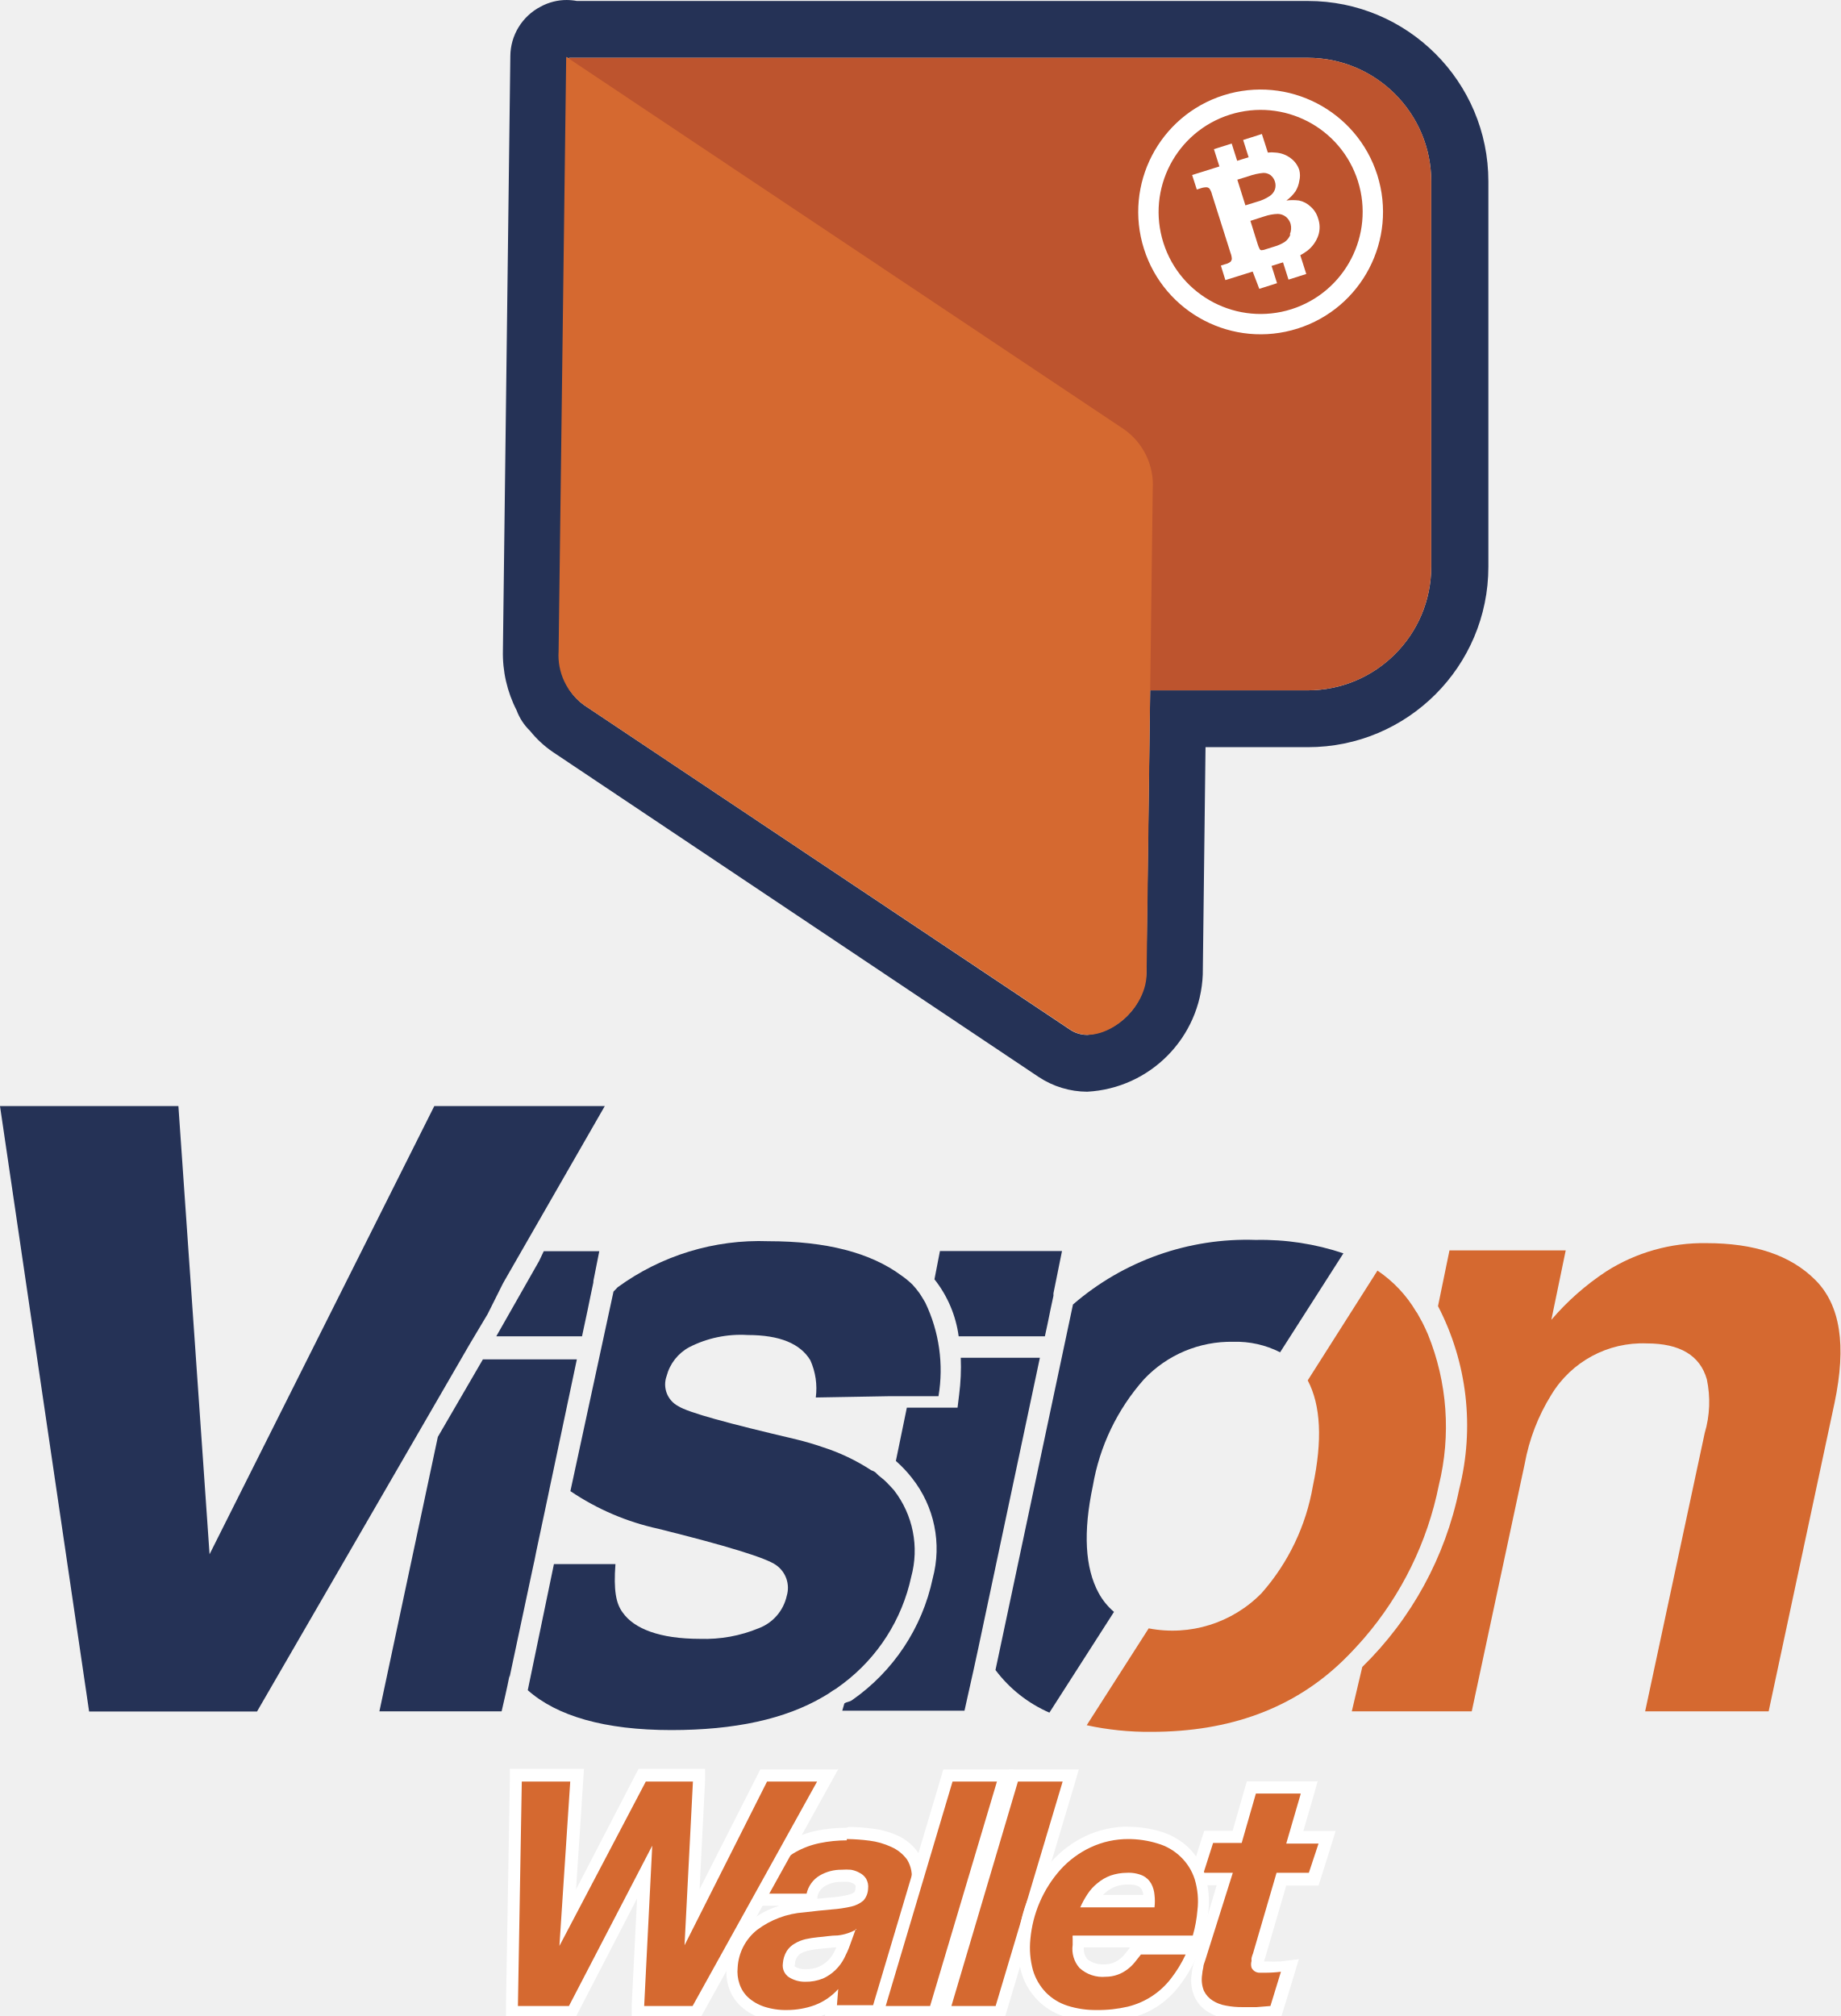
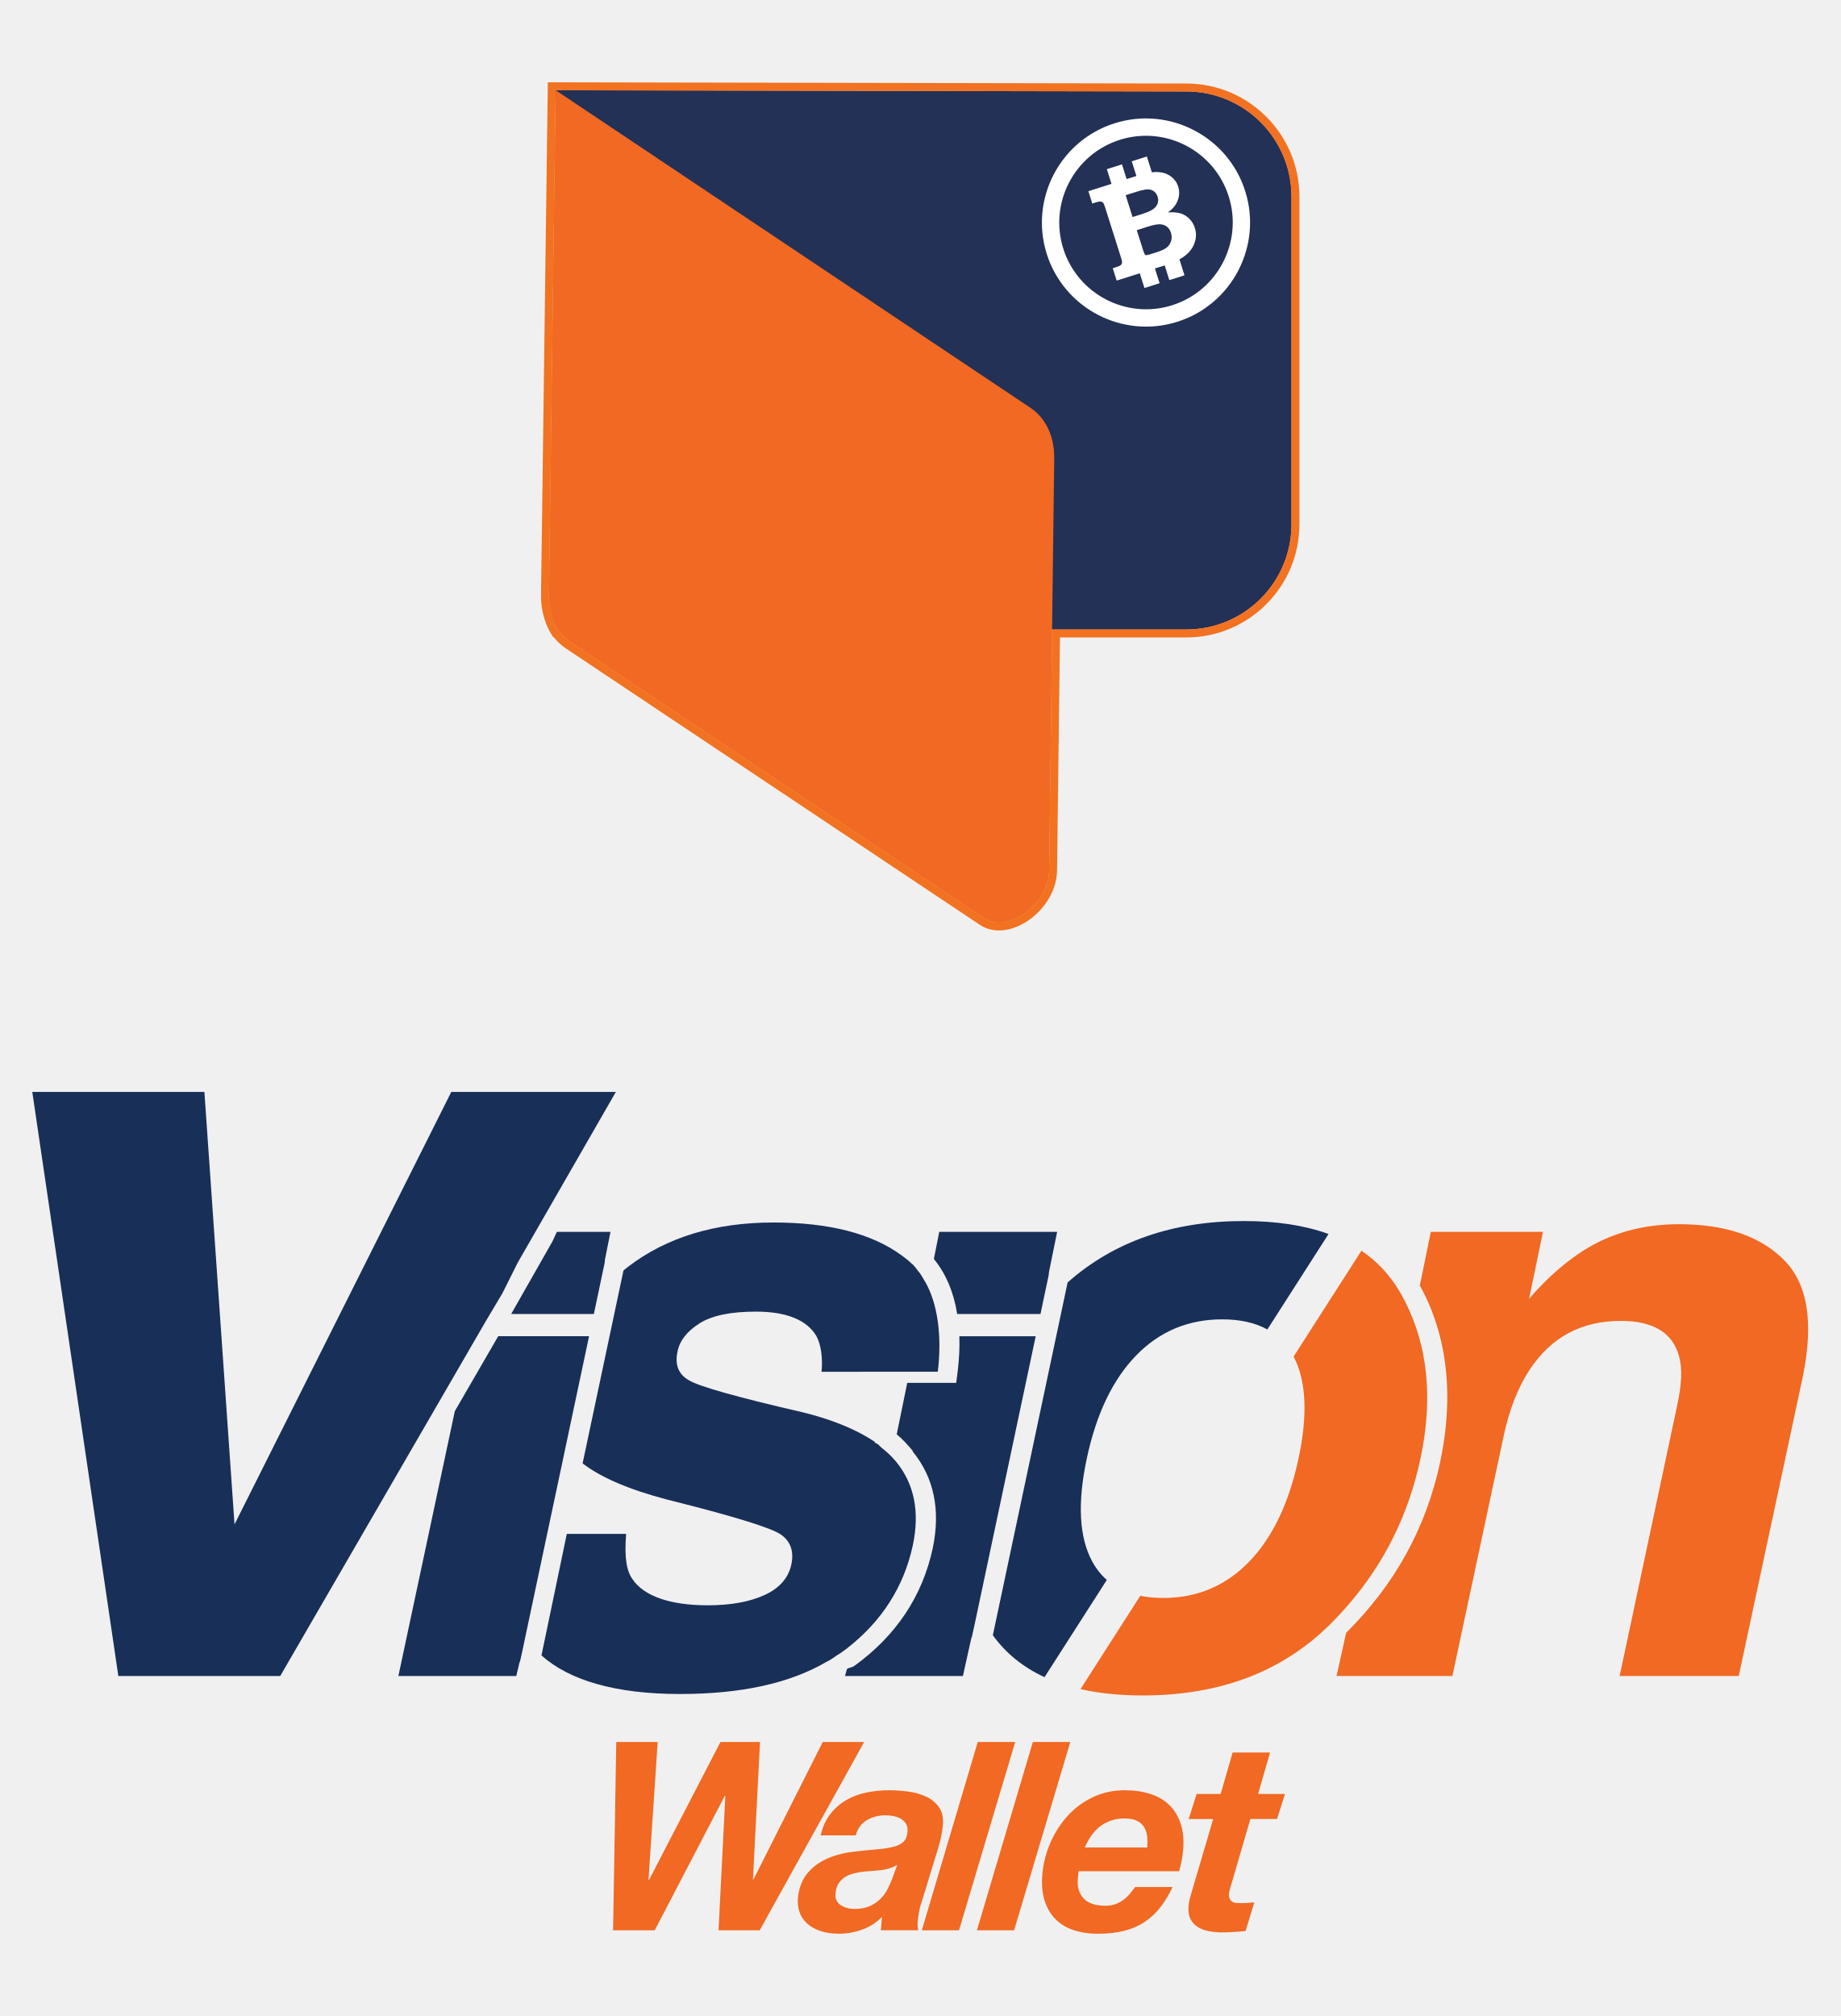
- <svg xmlns="http://www.w3.org/2000/svg" id="Capa_1" data-name="Capa 1" viewBox="0 0 114 124.87">
-   <defs>
-     <style>.cls-1{fill:#253256;}.cls-2{fill:#bd542e;}.cls-3{fill:#d56930;}.cls-4{fill:#fff;}</style>
-   </defs>
-   <path class="cls-1" d="M35.07,3.52l.18.12V3.58H81a7.66,7.66,0,0,1,7.65,7.66V35.1A7.66,7.66,0,0,1,81,42.76H71.24L71,60.31a4.09,4.09,0,0,1-3.64,3.79,1.88,1.88,0,0,1-1.08-.32L36.17,43.67a3.43,3.43,0,0,1-.87-.91h0v-.08a4.17,4.17,0,0,1-.65-2.34l.47-36.82m0-3.52a3.37,3.37,0,0,0-1.63.41,3.48,3.48,0,0,0-1.88,3.06l-.46,36.82A7.73,7.73,0,0,0,32,44a3.42,3.42,0,0,0,.83,1.27,6.58,6.58,0,0,0,1.43,1.32L64.34,66.71a5.48,5.48,0,0,0,3,.91,7.57,7.57,0,0,0,7.16-7.26l.17-14.08H81A11.18,11.18,0,0,0,92.19,35.1V11.24A11.18,11.18,0,0,0,81,.06H35.73A3.71,3.71,0,0,0,35.06,0Z" />
-   <path class="cls-2" d="M35.25,3.58H81a7.65,7.65,0,0,1,7.65,7.65V35.1A7.65,7.65,0,0,1,81,42.76H35.25a0,0,0,0,1,0,0V3.58A0,0,0,0,1,35.25,3.58Z" />
-   <path class="cls-3" d="M66.3,63.78,36.17,43.67a3.79,3.79,0,0,1-1.57-3.33l.47-36.82L69.65,26.61a4.21,4.21,0,0,1,1.75,3.7l-.38,30C71,62.75,68,64.93,66.3,63.78Z" />
-   <path class="cls-4" d="M81.64,13.52a1.52,1.52,0,0,0-.46-.72,1.44,1.44,0,0,0-.72-.38,3.07,3.07,0,0,0-.78,0,2.39,2.39,0,0,0,.57-.58,1.77,1.77,0,0,0,.23-.64,1.35,1.35,0,0,0,0-.66,1.46,1.46,0,0,0-.52-.73A1.73,1.73,0,0,0,79,9.45a1.91,1.91,0,0,0-.47,0l-.37-1.15L77,8.67l.34,1.07-.71.22-.34-1.07-1.1.35.34,1.07-1.69.53.29.9.25-.08a1.07,1.07,0,0,1,.37-.06.28.28,0,0,1,.17.09,1.1,1.1,0,0,1,.15.35l1.15,3.63a1.12,1.12,0,0,1,.08.38.32.32,0,0,1-.09.17.84.84,0,0,1-.34.15l-.25.08.28.9,1.69-.53L78,17.89l1.1-.35-.34-1.07.71-.22.34,1.07,1.1-.35-.37-1.16a3.94,3.94,0,0,0,.45-.29,2.06,2.06,0,0,0,.67-.95A1.64,1.64,0,0,0,81.64,13.52Zm-5-2.39.71-.22a3.63,3.63,0,0,1,.9-.2.73.73,0,0,1,.45.14.82.82,0,0,1,.27.4.79.79,0,0,1,0,.48.83.83,0,0,1-.32.41,2.65,2.65,0,0,1-.8.36l-.71.22Zm3.29,3.39a1,1,0,0,1-.36.47,2.55,2.55,0,0,1-.66.29l-.48.15a.92.92,0,0,1-.3.07.15.15,0,0,1-.1-.06,1.91,1.91,0,0,1-.14-.35l-.44-1.41.84-.27a2.82,2.82,0,0,1,.86-.16.82.82,0,0,1,.5.18.88.88,0,0,1,.29.44A1,1,0,0,1,79.89,14.52Z" />
-   <path class="cls-4" d="M75.79,5.9a7.58,7.58,0,1,0,9.52,4.94A7.59,7.59,0,0,0,75.79,5.9ZM80,19.15a6.32,6.32,0,1,1,4.11-7.93A6.33,6.33,0,0,1,80,19.15Z" />
-   <path class="cls-1" d="M68.05,98.67q-1.27-2.34-.36-6.63a13.3,13.3,0,0,1,3.17-6.61,7.4,7.4,0,0,1,5.53-2.32,6,6,0,0,1,2.9.65l3.92-6.13a16,16,0,0,0-5.43-.83,16.44,16.44,0,0,0-11.32,4l-4.8,22.64A8.32,8.32,0,0,0,65,106.08l4-6.24A4.15,4.15,0,0,1,68.05,98.67Z" />
-   <path class="cls-3" d="M90.38,92.25a21.38,21.38,0,0,1-6,11L83.73,106h7.43l3.28-15.33a12.19,12.19,0,0,1,1.65-4.28A6.6,6.6,0,0,1,102,83.21c2.06,0,3.3.75,3.72,2.22a6.75,6.75,0,0,1-.13,3.33L101.9,106h7.65l4.08-19.1c.75-3.58.36-6.07-1.19-7.62S108.65,77,105.7,77a11.2,11.2,0,0,0-6.21,1.75,16.16,16.16,0,0,0-3.4,3l.89-4.3h-7.2l-.71,3.45A16.06,16.06,0,0,1,90.38,92.25Z" />
-   <path class="cls-3" d="M88.45,82.66c-.11-.25-.22-.5-.35-.75l-.32-.58-.06-.08a7.91,7.91,0,0,0-2.4-2.55L81,85.5q1.22,2.31.32,6.54a13.46,13.46,0,0,1-3.17,6.63,7.72,7.72,0,0,1-7,2.19l-3.84,6a18.06,18.06,0,0,0,4,.41q7.31,0,11.86-4.4l.07-.07c.2-.19.39-.39.58-.59s.45-.49.67-.74A20.77,20.77,0,0,0,89.12,92,15.2,15.2,0,0,0,88.45,82.66Z" />
-   <polygon class="cls-1" points="33.55 68.51 32.87 68.51 32.19 68.51 26.9 68.51 12.98 96.27 11.05 68.51 0 68.51 5.52 106.01 15.92 106.01 29.09 83.26 30.17 81.45 30.19 81.42 31.15 79.5 31.28 79.27 37.46 68.51 33.55 68.51" />
-   <path class="cls-1" d="M31.56,103.9,33,97.13l.11-.5.1-.51.72-3.39h0l.12-.58.13-.61,1.55-7.34H29.91L27.12,89,23.5,106h7.57l.23-1v0l.13-.59h0l.13-.63" />
-   <polygon class="cls-1" points="36.4 81.13 36.58 80.25 36.75 79.45 36.76 79.31 37.12 77.5 33.68 77.5 33.39 78.11 30.74 82.77 36.05 82.77 36.4 81.13" />
-   <path class="cls-1" d="M58.22,77.49l-.34,1.75a7.23,7.23,0,0,1,1.5,3.53h5.34l.16-.74.19-.93.18-.84v-.15l.53-2.62Z" />
-   <path class="cls-1" d="M59.41,86.38l-.1.81H56.17l-.68,3.3a7.81,7.81,0,0,1,1,1.06v0a7.06,7.06,0,0,1,1.28,6.22,12.27,12.27,0,0,1-5,7.54c-.15.11-.31.09-.47.2l-.13.45h7.57l.56-2.51v0l.15-.69.16-.74,3.8-17.92H59.51A13.67,13.67,0,0,1,59.41,86.38Z" />
-   <path class="cls-1" d="M55.07,86.48h3.06a9.69,9.69,0,0,0-.82-5.8h0c-.12-.2-.25-.43-.38-.61h0a5,5,0,0,0-.41-.5h0a5.33,5.33,0,0,0-.68-.56c-1.93-1.43-4.68-2.13-8.24-2.13a14.92,14.92,0,0,0-9.34,2.85L38,80,35.33,92.36a15.67,15.67,0,0,0,5.44,2.33q6.39,1.59,7.3,2.25a1.72,1.72,0,0,1,.66,1.91,2.78,2.78,0,0,1-1.73,2,8.74,8.74,0,0,1-3.64.66c-2.5,0-4.09-.63-4.79-1.63-.42-.56-.57-1.39-.45-3H34.31l-1.62,7.81c1.8,1.6,4.76,2.47,8.89,2.47,3.91,0,7.05-.67,9.44-2.08l0,0h0l0,0a5.35,5.35,0,0,0,.56-.36l.2-.12.44-.32a11.25,11.25,0,0,0,4.22-6.61,6.12,6.12,0,0,0-1.07-5.37c-.16-.18-.32-.35-.49-.52s-.3-.25-.45-.38-.17-.23-.46-.33h0s0,0,0,0a12.44,12.44,0,0,0-3.06-1.45c-.49-.17-1-.32-1.57-.46-4.25-1-6.7-1.66-7.34-2.07a1.52,1.52,0,0,1-.71-1.86,2.85,2.85,0,0,1,1.39-1.78,7,7,0,0,1,3.63-.76c2,0,3.26.54,3.88,1.56a4.27,4.27,0,0,1,.34,2.31Zm-4,18.58Z" />
-   <path class="cls-3" d="M48.74,124.87a4.54,4.54,0,0,1-1.54-.23,3.08,3.08,0,0,1-1.1-.66,2.33,2.33,0,0,1-.63-1,3,3,0,0,1-.13-1.15,3.65,3.65,0,0,1,1.34-2.59,5.91,5.91,0,0,1,3.12-1.17c.66-.08,1.23-.14,1.72-.18a8.41,8.41,0,0,0,1.15-.17,1.49,1.49,0,0,0,.58-.28.77.77,0,0,0,.18-.49.66.66,0,0,0-.06-.39.73.73,0,0,0-.28-.24,1.5,1.5,0,0,0-.42-.15,3.08,3.08,0,0,0-.51,0,2.25,2.25,0,0,0-1.17.31,1.39,1.39,0,0,0-.64.89l-.07.28H46.93l.1-.46a4.36,4.36,0,0,1,.79-1.74,4.7,4.7,0,0,1,1.29-1.11,5.3,5.3,0,0,1,1.6-.6,9.09,9.09,0,0,1,1.74-.17,10.54,10.54,0,0,1,1.46.1,4.93,4.93,0,0,1,1.44.41,2.71,2.71,0,0,1,1.1.93,2.34,2.34,0,0,1,.33,1.62,8.69,8.69,0,0,1-.37,1.76l-1.24,4A3.1,3.1,0,0,0,55,123c0,.26-.07.48-.08.66a1.66,1.66,0,0,0,0,.48l.09.45H51.43l0-.51a4,4,0,0,1-.88.44A5.34,5.34,0,0,1,48.74,124.87Zm3.67-4.78a2.67,2.67,0,0,1-.48.08c-.41,0-.82.09-1.23.11-.24,0-.48.07-.71.12a1.83,1.83,0,0,0-.57.22A1.3,1.3,0,0,0,49,121a1.25,1.25,0,0,0-.18.59.48.48,0,0,0,.22.5,1.47,1.47,0,0,0,.83.22,2.2,2.2,0,0,0,1.62-.62A2.41,2.41,0,0,0,52,121c.13-.26.24-.52.34-.78Z" />
-   <path class="cls-4" d="M52.45,113.91a11.69,11.69,0,0,1,1.41.1,4.57,4.57,0,0,1,1.33.38,2.43,2.43,0,0,1,1,.8,2,2,0,0,1,.26,1.37,8,8,0,0,1-.36,1.69l-1.24,4a3.26,3.26,0,0,0-.17.67q-.06.41-.09.69a2.1,2.1,0,0,0,.05.59H51.84l.08-1a3.73,3.73,0,0,1-1.46,1,5.06,5.06,0,0,1-1.72.3,4.27,4.27,0,0,1-1.41-.21,2.78,2.78,0,0,1-1-.58,2,2,0,0,1-.53-.84,2.38,2.38,0,0,1-.11-1,3.2,3.2,0,0,1,1.2-2.33,5.48,5.48,0,0,1,2.92-1.09q1-.12,1.71-.18a7.85,7.85,0,0,0,1.21-.18,1.75,1.75,0,0,0,.75-.37,1.17,1.17,0,0,0,.29-.73,1,1,0,0,0-.12-.62,1,1,0,0,0-.41-.37,1.65,1.65,0,0,0-.54-.19,3.88,3.88,0,0,0-.57,0,2.63,2.63,0,0,0-1.36.36,1.75,1.75,0,0,0-.81,1.12H47.4a3.78,3.78,0,0,1,.72-1.58,4,4,0,0,1,1.17-1,5.2,5.2,0,0,1,1.49-.55,8.37,8.37,0,0,1,1.67-.17m.6,5.51a2.94,2.94,0,0,1-1.16.38c-.41,0-.81.08-1.22.11a6.5,6.5,0,0,0-.77.12,2.35,2.35,0,0,0-.67.27,1.4,1.4,0,0,0-.5.47,1.71,1.71,0,0,0-.24.77.87.87,0,0,0,.38.85,1.86,1.86,0,0,0,1,.28,2.81,2.81,0,0,0,1.1-.2,2.69,2.69,0,0,0,.78-.53,2.77,2.77,0,0,0,.54-.73,6.58,6.58,0,0,0,.36-.82l.36-1m-.6-6.26a9.13,9.13,0,0,0-1.82.18,6,6,0,0,0-1.71.64,5,5,0,0,0-1.39,1.21,4.57,4.57,0,0,0-.86,1.89l-.21.91h1.86a5.35,5.35,0,0,0-1.87,1A4,4,0,0,0,45,121.81a3.27,3.27,0,0,0,.14,1.29,2.7,2.7,0,0,0,.73,1.15,3.39,3.39,0,0,0,1.24.74,4.9,4.9,0,0,0,1.66.26,6,6,0,0,0,2-.34l.33-.13,0,.22h4.51l-.19-.91a1.55,1.55,0,0,1,0-.36c0-.18,0-.4.08-.64a3.42,3.42,0,0,1,.13-.53l1.26-4.09a8.7,8.7,0,0,0,.38-1.85,2.67,2.67,0,0,0-.39-1.85,3.08,3.08,0,0,0-1.25-1.06,5.15,5.15,0,0,0-1.55-.44,11.31,11.31,0,0,0-1.51-.11Zm-1.78,4.44,0-.17a1,1,0,0,1,.47-.66,1.94,1.94,0,0,1,1-.26,3.93,3.93,0,0,1,.45,0,1.15,1.15,0,0,1,.31.11.3.3,0,0,1,.13.12h0a.47.47,0,0,1,0,.14.59.59,0,0,1-.06.26,1.14,1.14,0,0,1-.41.18,6.54,6.54,0,0,1-1.09.16l-.82.08Zm-.76,4.32a1.11,1.11,0,0,1-.63-.16s-.05,0,0-.15a.78.78,0,0,1,.12-.42.75.75,0,0,1,.25-.25,1.91,1.91,0,0,1,.46-.17,5.07,5.07,0,0,1,.68-.11l1.06-.1-.15.31a1.87,1.87,0,0,1-.39.53,2.1,2.1,0,0,1-.57.38,2,2,0,0,1-.79.14Z" />
-   <polygon class="cls-3" points="54.36 124.62 58.71 109.98 62.26 109.98 57.88 124.62 54.36 124.62" />
-   <path class="cls-4" d="M61.75,110.35l-4.14,13.9H54.86L59,110.35h2.76m1-.75H58.43l-.16.54L54.14,124l-.29,1h4.32l.16-.54,4.14-13.89.29-1Z" />
-   <polygon class="cls-3" points="58.42 124.62 62.77 109.98 66.32 109.98 61.95 124.62 58.42 124.62" />
-   <path class="cls-4" d="M65.82,110.35l-4.15,13.9H58.93l4.12-13.9h2.77m1-.75H62.49l-.16.54L58.21,124l-.29,1h4.31l.16-.54,4.15-13.89.29-1Z" />
-   <path class="cls-3" d="M77,124.78a5.07,5.07,0,0,1-1-.1,2.58,2.58,0,0,1-1-.36,1.76,1.76,0,0,1-.68-.77,2.22,2.22,0,0,1-.16-1.22,2.63,2.63,0,0,1,.09-.48c0-.17.09-.34.14-.53l1.45-4.91H74l.83-2.6h1.76l.88-3h3.55l-.89,3h2l-.82,2.6h-2L78,121.14c0,.11-.06.19-.08.26a.86.86,0,0,1,0,.13.62.62,0,0,0,0,.22.34.34,0,0,0,.19.11h.3a7.46,7.46,0,0,0,.95-.06l.57-.07L79,124.66l-.25,0-.87.07Q77.48,124.78,77,124.78Z" />
-   <path class="cls-4" d="M80.56,111.13l-.89,3.06h2L81.07,116h-2l-1.46,5a1.8,1.8,0,0,0-.09.28.82.82,0,0,0,0,.18.76.76,0,0,0,0,.42.58.58,0,0,0,.21.23.55.55,0,0,0,.29.08h.32a8.26,8.26,0,0,0,1-.06l-.65,2.12-.86.07c-.29,0-.58,0-.88,0a5.12,5.12,0,0,1-1-.09,2.24,2.24,0,0,1-.83-.31,1.48,1.48,0,0,1-.55-.61,1.88,1.88,0,0,1-.11-1,2.65,2.65,0,0,1,.07-.44c0-.16.09-.33.14-.51L76.36,116H74.55l.59-1.85h1.77l.88-3.06h2.77m1-.75H77.23l-.16.54-.72,2.52H74.59l-.17.52-.58,1.85-.31,1h1.83l-1.31,4.42c0,.2-.11.38-.15.55a3,3,0,0,0-.09.55,2.47,2.47,0,0,0,.19,1.41,2.18,2.18,0,0,0,.83.92,3,3,0,0,0,1.09.41,5.6,5.6,0,0,0,1.09.1q.46,0,.93,0l.88-.07.5,0,.15-.49.65-2.12.33-1.1-1.14.14a9.08,9.08,0,0,1-.91,0h-.1a1.15,1.15,0,0,1,.06-.21l1.31-4.49h2l.17-.53.58-1.85.31-1h-2l.61-2.1.28-1Z" />
-   <path class="cls-3" d="M67.86,124.87a5.86,5.86,0,0,1-1.94-.29,3.72,3.72,0,0,1-1.49-.92,3.76,3.76,0,0,1-.88-1.52,5.37,5.37,0,0,1-.17-2,7.89,7.89,0,0,1,1.95-4.53,6.4,6.4,0,0,1,2-1.47,5.85,5.85,0,0,1,2.52-.55,6.64,6.64,0,0,1,2,.29,3.92,3.92,0,0,1,1.56.92,3.82,3.82,0,0,1,.93,1.53,5.23,5.23,0,0,1,.19,2.06,9.8,9.8,0,0,1-.3,1.65l-.08.27H66.77l0,.24a1.4,1.4,0,0,0,.32,1.14,1.79,1.79,0,0,0,1.35.42A1.66,1.66,0,0,0,69,122a2,2,0,0,0,.5-.27,2.45,2.45,0,0,0,.4-.39c.13-.16.26-.32.37-.47l.11-.15H74l-.25.54a9.1,9.1,0,0,1-1,1.57,5.12,5.12,0,0,1-2.87,1.86A8.28,8.28,0,0,1,67.86,124.87Zm3.27-7.11c0-.12,0-.24,0-.36a1.36,1.36,0,0,0-.16-.54.84.84,0,0,0-.37-.35,1.78,1.78,0,0,0-.78-.14,2.48,2.48,0,0,0-2.16,1.16,1.82,1.82,0,0,0-.15.23Z" />
-   <path class="cls-4" d="M69.83,113.91a6.15,6.15,0,0,1,1.89.28,3.39,3.39,0,0,1,1.41.82A3.31,3.31,0,0,1,74,116.4a4.68,4.68,0,0,1,.17,1.91,8,8,0,0,1-.29,1.58H66.44a.55.55,0,0,0,0,.17l0,.16,0,.25a1.78,1.78,0,0,0,.42,1.42,2.11,2.11,0,0,0,1.63.55,2.17,2.17,0,0,0,.74-.13,2.23,2.23,0,0,0,.59-.32,2.51,2.51,0,0,0,.47-.45l.38-.48h2.77a7.86,7.86,0,0,1-.91,1.49,4.81,4.81,0,0,1-2.67,1.74,8,8,0,0,1-1.93.21,5.71,5.71,0,0,1-1.82-.27,3.28,3.28,0,0,1-1.34-.83,3.39,3.39,0,0,1-.79-1.37,5.25,5.25,0,0,1-.16-1.91,7.48,7.48,0,0,1,1.86-4.31,5.9,5.9,0,0,1,1.86-1.38,5.47,5.47,0,0,1,2.36-.52m-3,4.23h4.61a3.3,3.3,0,0,0,0-.77,1.78,1.78,0,0,0-.2-.69,1.2,1.2,0,0,0-.52-.5,2.16,2.16,0,0,0-1-.18,3.12,3.12,0,0,0-1,.17,2.69,2.69,0,0,0-.81.47,2.87,2.87,0,0,0-.62.68,5.9,5.9,0,0,0-.45.82m3-5a6.15,6.15,0,0,0-2.68.59,6.73,6.73,0,0,0-2.09,1.56,7.91,7.91,0,0,0-1.41,2.19,8.1,8.1,0,0,0-.64,2.56,5.7,5.7,0,0,0,.19,2.19,4.08,4.08,0,0,0,1,1.67,4,4,0,0,0,1.64,1,6.32,6.32,0,0,0,2.06.31A8.59,8.59,0,0,0,70,125a5.5,5.5,0,0,0,1.73-.75A5.64,5.64,0,0,0,73.05,123a8.7,8.7,0,0,0,1-1.64l.35-.74h0l0-.17.08-.17h0l.06-.21a9.7,9.7,0,0,0,.31-1.71,5.65,5.65,0,0,0-.21-2.22,4,4,0,0,0-1-1.68,4.33,4.33,0,0,0-1.7-1,7.11,7.11,0,0,0-2.13-.31Zm-1.59,4.23.18-.17a2,2,0,0,1,1.39-.47,1.32,1.32,0,0,1,.61.1.49.49,0,0,1,.21.19,1.11,1.11,0,0,1,.11.35Zm-1.13,3.25H70l-.34.43a1.72,1.72,0,0,1-.34.32,1.45,1.45,0,0,1-.41.22,1.32,1.32,0,0,1-.47.08,1.59,1.59,0,0,1-1.07-.3,1,1,0,0,1-.24-.75Z" />
-   <polygon class="cls-3" points="39.47 124.62 39.91 115.94 35.38 124.62 31.7 124.62 31.95 109.98 35.77 109.98 35.18 118.85 39.77 109.98 43.32 109.98 42.87 118.82 47.32 109.98 51.24 109.98 43.12 124.62 39.47 124.62" />
-   <path class="cls-4" d="M50.61,110.35l-7.71,13.9h-3l.5-9.93h0l-5.16,9.93H32.08l.24-13.9h3l-.67,10.18h0L40,110.35h2.92l-.52,10.14h0l5.11-10.14h3.06m1.27-.75H47.09l-.21.42-3.55,7,.34-6.67,0-.79H39.55l-.21.41-3.66,7.06.44-6.67.05-.8H31.58v.74l-.24,13.89V125h4.29l.21-.41,3.62-7-.33,6.57,0,.79h4.27l.22-.39,7.7-13.89.62-1.12Z" />
+ <svg xmlns="http://www.w3.org/2000/svg" version="1.1" id="Capa_1" x="0px" y="0px" viewBox="0 0 114 124.875" enable-background="new 0 0 114 124.875" xml:space="preserve">
+   <g>
+     <g>
+       <g>
+         <g>
+           <path fill="#182F58" d="M67.66,96.731c-0.817-1.499-0.931-3.63-0.341-6.393c0.589-2.762,1.608-4.888,3.057-6.379      c1.449-1.491,3.226-2.236,5.332-2.236c1.112,0,2.042,0.21,2.795,0.626l3.789-5.912c-1.471-0.534-3.218-0.804-5.245-0.804      c-4.416,0-8.055,1.269-10.917,3.806l-4.631,21.852c0.803,1.116,1.871,1.981,3.202,2.595l3.858-6.021      C68.203,97.553,67.903,97.176,67.66,96.731z" />
+           <path fill="#F16922" d="M89.212,90.54c-0.882,4.149-2.844,7.634-5.83,10.603l-0.593,2.672h7.176l3.158-14.785      c0.354-1.702,0.885-3.038,1.592-4.134c1.348-2.072,3.243-3.077,5.685-3.077c1.988,0,3.184,0.723,3.588,2.138      c0.236,0.775,0.193,1.772-0.126,3.22l-3.537,16.638h7.378l3.942-18.424c0.724-3.453,0.341-5.864-1.15-7.355      c-1.491-1.491-3.659-2.206-6.506-2.206c-2.274,0-4.27,0.571-5.988,1.683c-0.96,0.623-2.055,1.517-3.285,2.932l0.859-4.142      h-6.949l-0.678,3.326C89.651,82.694,90.079,86.45,89.212,90.54z" />
+           <path fill="#F16922" d="M87.349,81.29c-0.107-0.245-0.219-0.488-0.342-0.726c-0.097-0.188-0.2-0.375-0.307-0.559      c-0.017-0.028-0.036-0.055-0.053-0.083c-0.593-0.989-1.367-1.805-2.316-2.452l-4.203,6.559c0.783,1.487,0.887,3.589,0.306,6.31      c-0.59,2.763-1.609,4.894-3.058,6.393c-1.448,1.5-3.226,2.249-5.331,2.249c-0.509,0-0.98-0.045-1.414-0.133l-3.704,5.78      c1.149,0.259,2.432,0.392,3.855,0.392c4.696,0,8.507-1.415,11.438-4.242c0.023-0.023,0.048-0.044,0.072-0.067      c0.191-0.186,0.377-0.376,0.559-0.567c0.223-0.235,0.438-0.475,0.648-0.717c2.257-2.602,3.756-5.63,4.49-9.088      C88.71,86.933,88.494,83.917,87.349,81.29z" />
+         </g>
+         <polygon fill="#182F58" points="34.371,67.637 33.717,67.637 33.063,67.637 27.953,67.637 14.527,94.422 12.661,67.637 2,67.637      7.33,103.815 17.358,103.815 30.074,81.866 31.113,80.12 31.128,80.092 32.057,78.236 32.179,78.018 38.147,67.637    " />
+         <path fill="#182F58" d="M32.457,101.784l1.385-6.534l0.103-0.485l0.103-0.485l0.695-3.273c0,0,0.001,0.001,0.001,0.001     l0.119-0.564l0.124-0.592l1.501-7.084H30.86l-2.687,4.642l-3.496,16.405h7.302l0.22-0.916c0.002,0.002,0.004,0.047,0.006,0.049     l0.124-0.567l0,0.011l0.128-0.606" />
+         <path fill="#182F58" d="M37.119,79.809l0.179-0.849l0.162-0.767c0.002-0.002,0.004-0.136,0.006-0.138l0.349-1.752h-3.32     l-0.276,0.595l-2.557,4.495h5.122L37.119,79.809z" />
+         <path fill="#182F58" d="M58.18,76.303l-0.333,1.682c0.74,0.906,1.223,2.032,1.444,3.408h5.159l0.15-0.715l0.19-0.897l0.172-0.814     c0.002-0.002,0.004-0.136,0.007-0.137l0.513-2.527L58.18,76.303L58.18,76.303z" />
+         <path fill="#182F58" d="M59.329,84.877l-0.099,0.78h-0.866h-2.167l-0.652,3.188c0.37,0.302,0.7,0.676,0.986,1.017l0.004,0.033     l0.004,0.019c1.319,1.613,1.734,3.637,1.233,6.006c-0.639,2.957-2.271,5.405-4.853,7.269c-0.149,0.107-0.302,0.091-0.458,0.192     l-0.118,0.435h7.302l0.538-2.419c0.002,0.003,0.004,0.049,0.006,0.052l0.146-0.667l0.154-0.721l3.665-17.291h-4.729     C59.448,83.456,59.416,84.112,59.329,84.877z" />
+         <g>
+           <path fill="#182F58" d="M55.135,84.969h0.496h0.496h1.962c0.266-2.201,0.001-4.223-0.793-5.594l-0.007-0.005      c-0.112-0.193-0.237-0.415-0.37-0.589l-0.004,0.008c-0.123-0.161-0.252-0.343-0.394-0.488l-0.004,0.016      c-0.199-0.204-0.416-0.372-0.652-0.545c-1.87-1.373-4.523-2.048-7.959-2.048c-3.622,0-6.624,0.919-9.008,2.747      c-0.095,0.072-0.186,0.15-0.278,0.223l-2.532,11.95c1.129,0.874,2.877,1.623,5.248,2.246c4.11,1.027,6.46,1.752,7.05,2.174      c0.59,0.421,0.8,1.036,0.632,1.844c-0.185,0.842-0.741,1.474-1.668,1.895c-0.926,0.422-2.097,0.632-3.512,0.632      c-2.409,0-3.95-0.607-4.624-1.567c-0.404-0.54-0.547-1.344-0.43-2.857h-3.675l-1.569,7.53c1.737,1.549,4.595,2.389,8.58,2.389      c3.77,0,6.803-0.653,9.112-2.014c0.017-0.01,0.028-0.013,0.05-0.023c0.003,0,0.005,0.003,0.005,0.002l0.03-0.018      c0.199-0.112,0.359-0.229,0.535-0.351c0.059-0.041,0.143-0.08,0.201-0.121c0.139-0.101,0.286-0.203,0.42-0.308      c2.153-1.681,3.514-3.806,4.069-6.376c0.438-2.071,0.096-3.798-1.033-5.179c-0.145-0.173-0.301-0.34-0.472-0.501      c-0.131-0.125-0.284-0.246-0.431-0.364c-0.125-0.101-0.165-0.223-0.44-0.323v-0.001c0-0.004,0.038-0.007,0.032-0.011      c-0.007-0.005,0.01-0.011,0.011-0.016c-0.808-0.547-1.795-1.013-2.947-1.401c-0.474-0.16-0.988-0.307-1.522-0.44      c-4.094-0.944-6.459-1.609-7.082-1.996c-0.64-0.371-0.872-0.969-0.686-1.794c0.134-0.657,0.584-1.23,1.35-1.718      c0.767-0.489,1.932-0.733,3.499-0.733c1.903,0,3.149,0.52,3.739,1.498c0.303,0.538,0.412,1.404,0.328,2.229L55.135,84.969      L55.135,84.969z M51.285,102.898C51.285,102.898,51.284,102.898,51.285,102.898C51.284,102.898,51.285,102.898,51.285,102.898      L51.285,102.898z" />
+         </g>
+       </g>
+     </g>
+   </g>
+   <g>
+     <g>
+       <path fill="#F27221" d="M36.05,7.244l37.433,0.072c2.681,0,4.862,2.181,4.862,4.862V32.48c0,2.681-2.181,4.862-4.862,4.862h-8.315    h-1.628l-0.02,1.628l-0.187,14.929c-0.01,0.79-0.935,1.592-1.446,1.592c-0.009,0-0.015,0-0.02-0.001L36.259,38.394    c-0.124-0.083-0.232-0.192-0.32-0.323l-0.066-0.097c-0.1-0.22-0.222-0.622-0.217-1.021L36.05,7.244 M34.422,5.592L34.007,36.93    c-0.01,0.784,0.251,1.605,0.546,2.06c0.001,0.001,0.003,0.002,0.005,0.002c0.005,0,0.012-0.002,0.012-0.002    c0.206,0.306,0.465,0.569,0.773,0.775l25.622,17.106c0.277,0.185,0.592,0.269,0.921,0.269c1.41,0,3.074-1.538,3.095-3.22    l0.187-14.929h8.315c3.596,0,6.511-2.915,6.511-6.511V12.178c0-3.596-2.915-6.511-6.511-6.511L34.422,5.592L34.422,5.592z" />
+     </g>
+     <path fill="#233156" d="M73.483,38.99h-38.93l-0.13-33.398l39.061,0.075c3.596,0,6.511,2.915,6.511,6.511v20.302   C79.994,36.075,77.079,38.99,73.483,38.99z" />
+     <path fill="#F16922" d="M60.964,56.871L35.343,39.765c-0.87-0.581-1.352-1.602-1.336-2.835l0.416-31.338l29.393,19.661   c0.968,0.646,1.502,1.781,1.485,3.15l-0.32,25.516C64.954,55.994,62.43,57.849,60.964,56.871z" />
+     <g>
+       <g>
+         <path fill="#FFFFFF" d="M74.013,14.122c-0.078-0.247-0.206-0.454-0.388-0.616c-0.177-0.165-0.383-0.271-0.618-0.319     c-0.162-0.037-0.383-0.045-0.663-0.029c0.216-0.159,0.378-0.322,0.485-0.495c0.108-0.175,0.173-0.356,0.198-0.543     c0.029-0.189,0.013-0.376-0.044-0.558c-0.079-0.25-0.227-0.457-0.441-0.623c-0.216-0.165-0.479-0.259-0.79-0.281     c-0.119-0.011-0.257-0.005-0.404,0.013l-0.309-0.977l-0.936,0.296l0.288,0.911l-0.605,0.191l-0.288-0.911l-0.938,0.297     l0.288,0.911l-1.431,0.453l0.242,0.766l0.216-0.068c0.147-0.046,0.25-0.064,0.31-0.054c0.058,0.01,0.107,0.034,0.144,0.073     c0.036,0.038,0.078,0.139,0.13,0.304l0.977,3.088c0.051,0.161,0.074,0.266,0.067,0.321c-0.007,0.053-0.032,0.101-0.075,0.143     c-0.044,0.041-0.138,0.085-0.285,0.132l-0.216,0.068l0.242,0.765l1.432-0.453l0.289,0.912l0.938-0.297l-0.289-0.912l0.604-0.191     l0.289,0.912l0.938-0.297l-0.313-0.989c0.149-0.08,0.274-0.164,0.375-0.247c0.284-0.23,0.475-0.498,0.572-0.804     C74.105,14.713,74.106,14.415,74.013,14.122z M69.727,12.09l0.606-0.192c0.354-0.112,0.61-0.168,0.761-0.168     c0.152,0.002,0.28,0.041,0.383,0.119c0.108,0.082,0.184,0.196,0.23,0.342c0.044,0.139,0.044,0.274,0.001,0.408     c-0.045,0.132-0.133,0.247-0.269,0.348c-0.134,0.102-0.361,0.203-0.681,0.305l-0.605,0.192L69.727,12.09z M72.526,14.975     c-0.067,0.17-0.167,0.303-0.309,0.396c-0.14,0.092-0.328,0.175-0.563,0.25l-0.404,0.128c-0.135,0.043-0.22,0.061-0.254,0.057     c-0.035-0.004-0.064-0.024-0.09-0.055c-0.019-0.028-0.057-0.125-0.113-0.296l-0.379-1.198l0.715-0.226     c0.316-0.1,0.558-0.145,0.731-0.138c0.17,0.01,0.315,0.059,0.426,0.152c0.114,0.087,0.195,0.212,0.247,0.377     C72.594,14.619,72.59,14.8,72.526,14.975z" />
+       </g>
+       <g>
+         <g>
+           <path fill="#FFFFFF" d="M69.04,7.637c-3.39,1.073-5.274,4.703-4.202,8.092c1.073,3.39,4.702,5.274,8.092,4.202      c3.39-1.073,5.274-4.703,4.202-8.092C76.06,8.449,72.43,6.565,69.04,7.637z M72.607,18.907c-2.825,0.894-5.85-0.677-6.744-3.502      c-0.894-2.825,0.677-5.85,3.502-6.744c2.825-0.894,5.85,0.677,6.744,3.502C77.003,14.988,75.432,18.013,72.607,18.907z" />
+         </g>
+       </g>
+     </g>
+     <path fill="#F27221" d="M34.422,5.592l39.061,0.075c3.596,0,6.511,2.915,6.511,6.511V32.48c0,3.596-2.915,6.511-6.511,6.511h-8.315   L64.981,53.92c-0.021,1.682-1.685,3.22-3.095,3.22c-0.329,0-0.644-0.084-0.921-0.269L35.343,39.765   c-0.309-0.206-0.567-0.468-0.773-0.775c0,0-0.007,0.002-0.012,0.002c-0.002,0-0.005,0-0.005-0.002   c-0.295-0.455-0.556-1.276-0.546-2.06L34.422,5.592 M33.934,5.097l-0.007,0.489l-0.416,31.338   c-0.012,0.929,0.306,1.843,0.626,2.336l0.146,0.225l0.035,0c0.214,0.27,0.465,0.502,0.749,0.691L60.69,57.283   c0.35,0.233,0.752,0.352,1.196,0.352c0.81,0,1.714-0.42,2.418-1.124c0.733-0.733,1.16-1.675,1.172-2.585l0.181-14.441h7.826   c3.863,0,7.005-3.143,7.005-7.005V12.178c0-3.863-3.143-7.005-7.005-7.005l-39.06-0.075L33.934,5.097L33.934,5.097z" />
+   </g>
+   <g>
+     <path fill="#F16922" d="M58.177,111.962c-0.199-0.288-0.466-0.512-0.8-0.67c-0.335-0.158-0.708-0.264-1.116-0.318   c-0.409-0.055-0.804-0.082-1.185-0.082c-0.48,0-0.946,0.046-1.4,0.139c-0.454,0.093-0.871,0.248-1.249,0.465   c-0.378,0.218-0.708,0.504-0.988,0.858c-0.281,0.354-0.482,0.798-0.604,1.331h2.172c0.112-0.425,0.341-0.738,0.685-0.939   c0.344-0.201,0.723-0.302,1.137-0.302c0.153,0,0.311,0.014,0.479,0.041c0.166,0.027,0.32,0.079,0.46,0.155   c0.141,0.076,0.254,0.18,0.341,0.31c0.087,0.131,0.121,0.305,0.102,0.522c-0.023,0.272-0.106,0.477-0.249,0.613   c-0.142,0.136-0.35,0.24-0.623,0.31c-0.273,0.071-0.612,0.123-1.017,0.155c-0.406,0.033-0.884,0.082-1.434,0.147   c-1.034,0.12-1.852,0.425-2.455,0.915c-0.603,0.49-0.939,1.143-1.009,1.96c-0.025,0.294,0.006,0.575,0.092,0.841   c0.086,0.267,0.235,0.501,0.446,0.703c0.212,0.202,0.484,0.362,0.816,0.481c0.333,0.12,0.728,0.18,1.185,0.18   c0.49,0,0.971-0.084,1.443-0.253c0.472-0.169,0.881-0.433,1.227-0.792l-0.072,0.833h2.319c-0.039-0.185-0.052-0.349-0.039-0.49   c0.013-0.164,0.039-0.357,0.074-0.58c0.036-0.223,0.081-0.411,0.138-0.563l1.042-3.397c0.167-0.544,0.267-1.018,0.301-1.421   C58.448,112.635,58.375,112.251,58.177,111.962z M55.279,116.332c-0.085,0.229-0.186,0.458-0.303,0.686   c-0.118,0.229-0.268,0.433-0.452,0.613c-0.185,0.18-0.405,0.327-0.659,0.441c-0.255,0.115-0.562,0.171-0.922,0.171   c-0.337,0-0.627-0.079-0.869-0.237c-0.243-0.158-0.35-0.394-0.323-0.71c0.022-0.261,0.09-0.477,0.203-0.646   c0.112-0.169,0.252-0.302,0.417-0.4c0.166-0.098,0.355-0.171,0.566-0.22c0.211-0.049,0.427-0.084,0.646-0.106   c0.339-0.022,0.679-0.051,1.02-0.09c0.341-0.038,0.666-0.144,0.975-0.319L55.279,116.332z" />
+     <polygon fill="#F16922" points="59.403,119.566 62.884,107.903 60.564,107.903 57.099,119.566  " />
+     <polygon fill="#F16922" points="62.816,119.566 66.297,107.903 63.977,107.903 60.512,119.566  " />
+     <path fill="#F16922" d="M79.595,111.121h-1.666l0.741-2.565h-2.319l-0.742,2.565h-1.487l-0.493,1.552h1.519l-1.334,4.525   c-0.046,0.153-0.086,0.297-0.119,0.433c-0.034,0.136-0.055,0.259-0.064,0.367c-0.041,0.349-0.008,0.632,0.099,0.849   c0.106,0.218,0.26,0.39,0.462,0.514c0.202,0.126,0.433,0.213,0.696,0.261c0.262,0.049,0.53,0.074,0.802,0.074   c0.251,0,0.497-0.008,0.738-0.025c0.241-0.016,0.482-0.035,0.724-0.057l0.544-1.78c-0.275,0.033-0.554,0.049-0.837,0.049   c-0.087,0-0.177-0.002-0.269-0.008c-0.092-0.006-0.175-0.03-0.247-0.074c-0.073-0.043-0.13-0.106-0.172-0.188   c-0.042-0.082-0.057-0.199-0.044-0.351c0.002-0.033,0.013-0.084,0.03-0.155c0.017-0.071,0.04-0.149,0.07-0.237l1.225-4.198h1.65   L79.595,111.121z" />
+     <path fill="#F16922" d="M72.438,111.815c-0.317-0.311-0.711-0.542-1.182-0.694c-0.472-0.152-1.002-0.229-1.589-0.229   c-0.719,0-1.379,0.144-1.981,0.433c-0.602,0.288-1.123,0.675-1.561,1.16c-0.439,0.485-0.794,1.04-1.066,1.666   c-0.271,0.626-0.436,1.277-0.494,1.952c-0.052,0.61-0.008,1.143,0.133,1.601c0.14,0.457,0.361,0.841,0.66,1.152   c0.3,0.31,0.675,0.542,1.126,0.694c0.45,0.152,0.958,0.229,1.524,0.229c0.61,0,1.152-0.06,1.624-0.18   c0.474-0.119,0.895-0.302,1.264-0.547c0.369-0.245,0.695-0.547,0.976-0.907c0.281-0.359,0.534-0.778,0.761-1.258h-2.319   c-0.099,0.131-0.205,0.267-0.321,0.408c-0.116,0.141-0.246,0.267-0.392,0.375c-0.145,0.109-0.311,0.199-0.496,0.27   c-0.186,0.071-0.393,0.106-0.622,0.106c-0.632,0-1.087-0.152-1.366-0.458c-0.279-0.304-0.397-0.702-0.355-1.192l0.018-0.212   c0.004-0.044,0.007-0.087,0.011-0.131c0.004-0.043,0.013-0.093,0.028-0.147h6.223c0.127-0.468,0.209-0.909,0.244-1.323   c0.052-0.61,0.003-1.146-0.148-1.609C72.988,112.512,72.755,112.126,72.438,111.815z M71.062,114.437h-3.871   c0.108-0.24,0.233-0.468,0.377-0.686c0.143-0.218,0.315-0.408,0.515-0.572c0.198-0.163,0.427-0.294,0.686-0.392   c0.259-0.098,0.551-0.147,0.879-0.147c0.337,0,0.605,0.052,0.803,0.155c0.198,0.104,0.344,0.242,0.438,0.416   c0.094,0.174,0.151,0.368,0.171,0.58C71.08,114.004,71.08,114.219,71.062,114.437z" />
+     <polygon fill="#F16922" points="47.056,119.566 53.527,107.903 50.963,107.903 46.673,116.413 46.641,116.413 47.076,107.903    44.626,107.903 40.203,116.446 40.17,116.446 40.738,107.903 38.173,107.903 37.975,119.566 40.556,119.566 44.896,111.236    44.929,111.236 44.508,119.566  " />
+   </g>
</svg>
